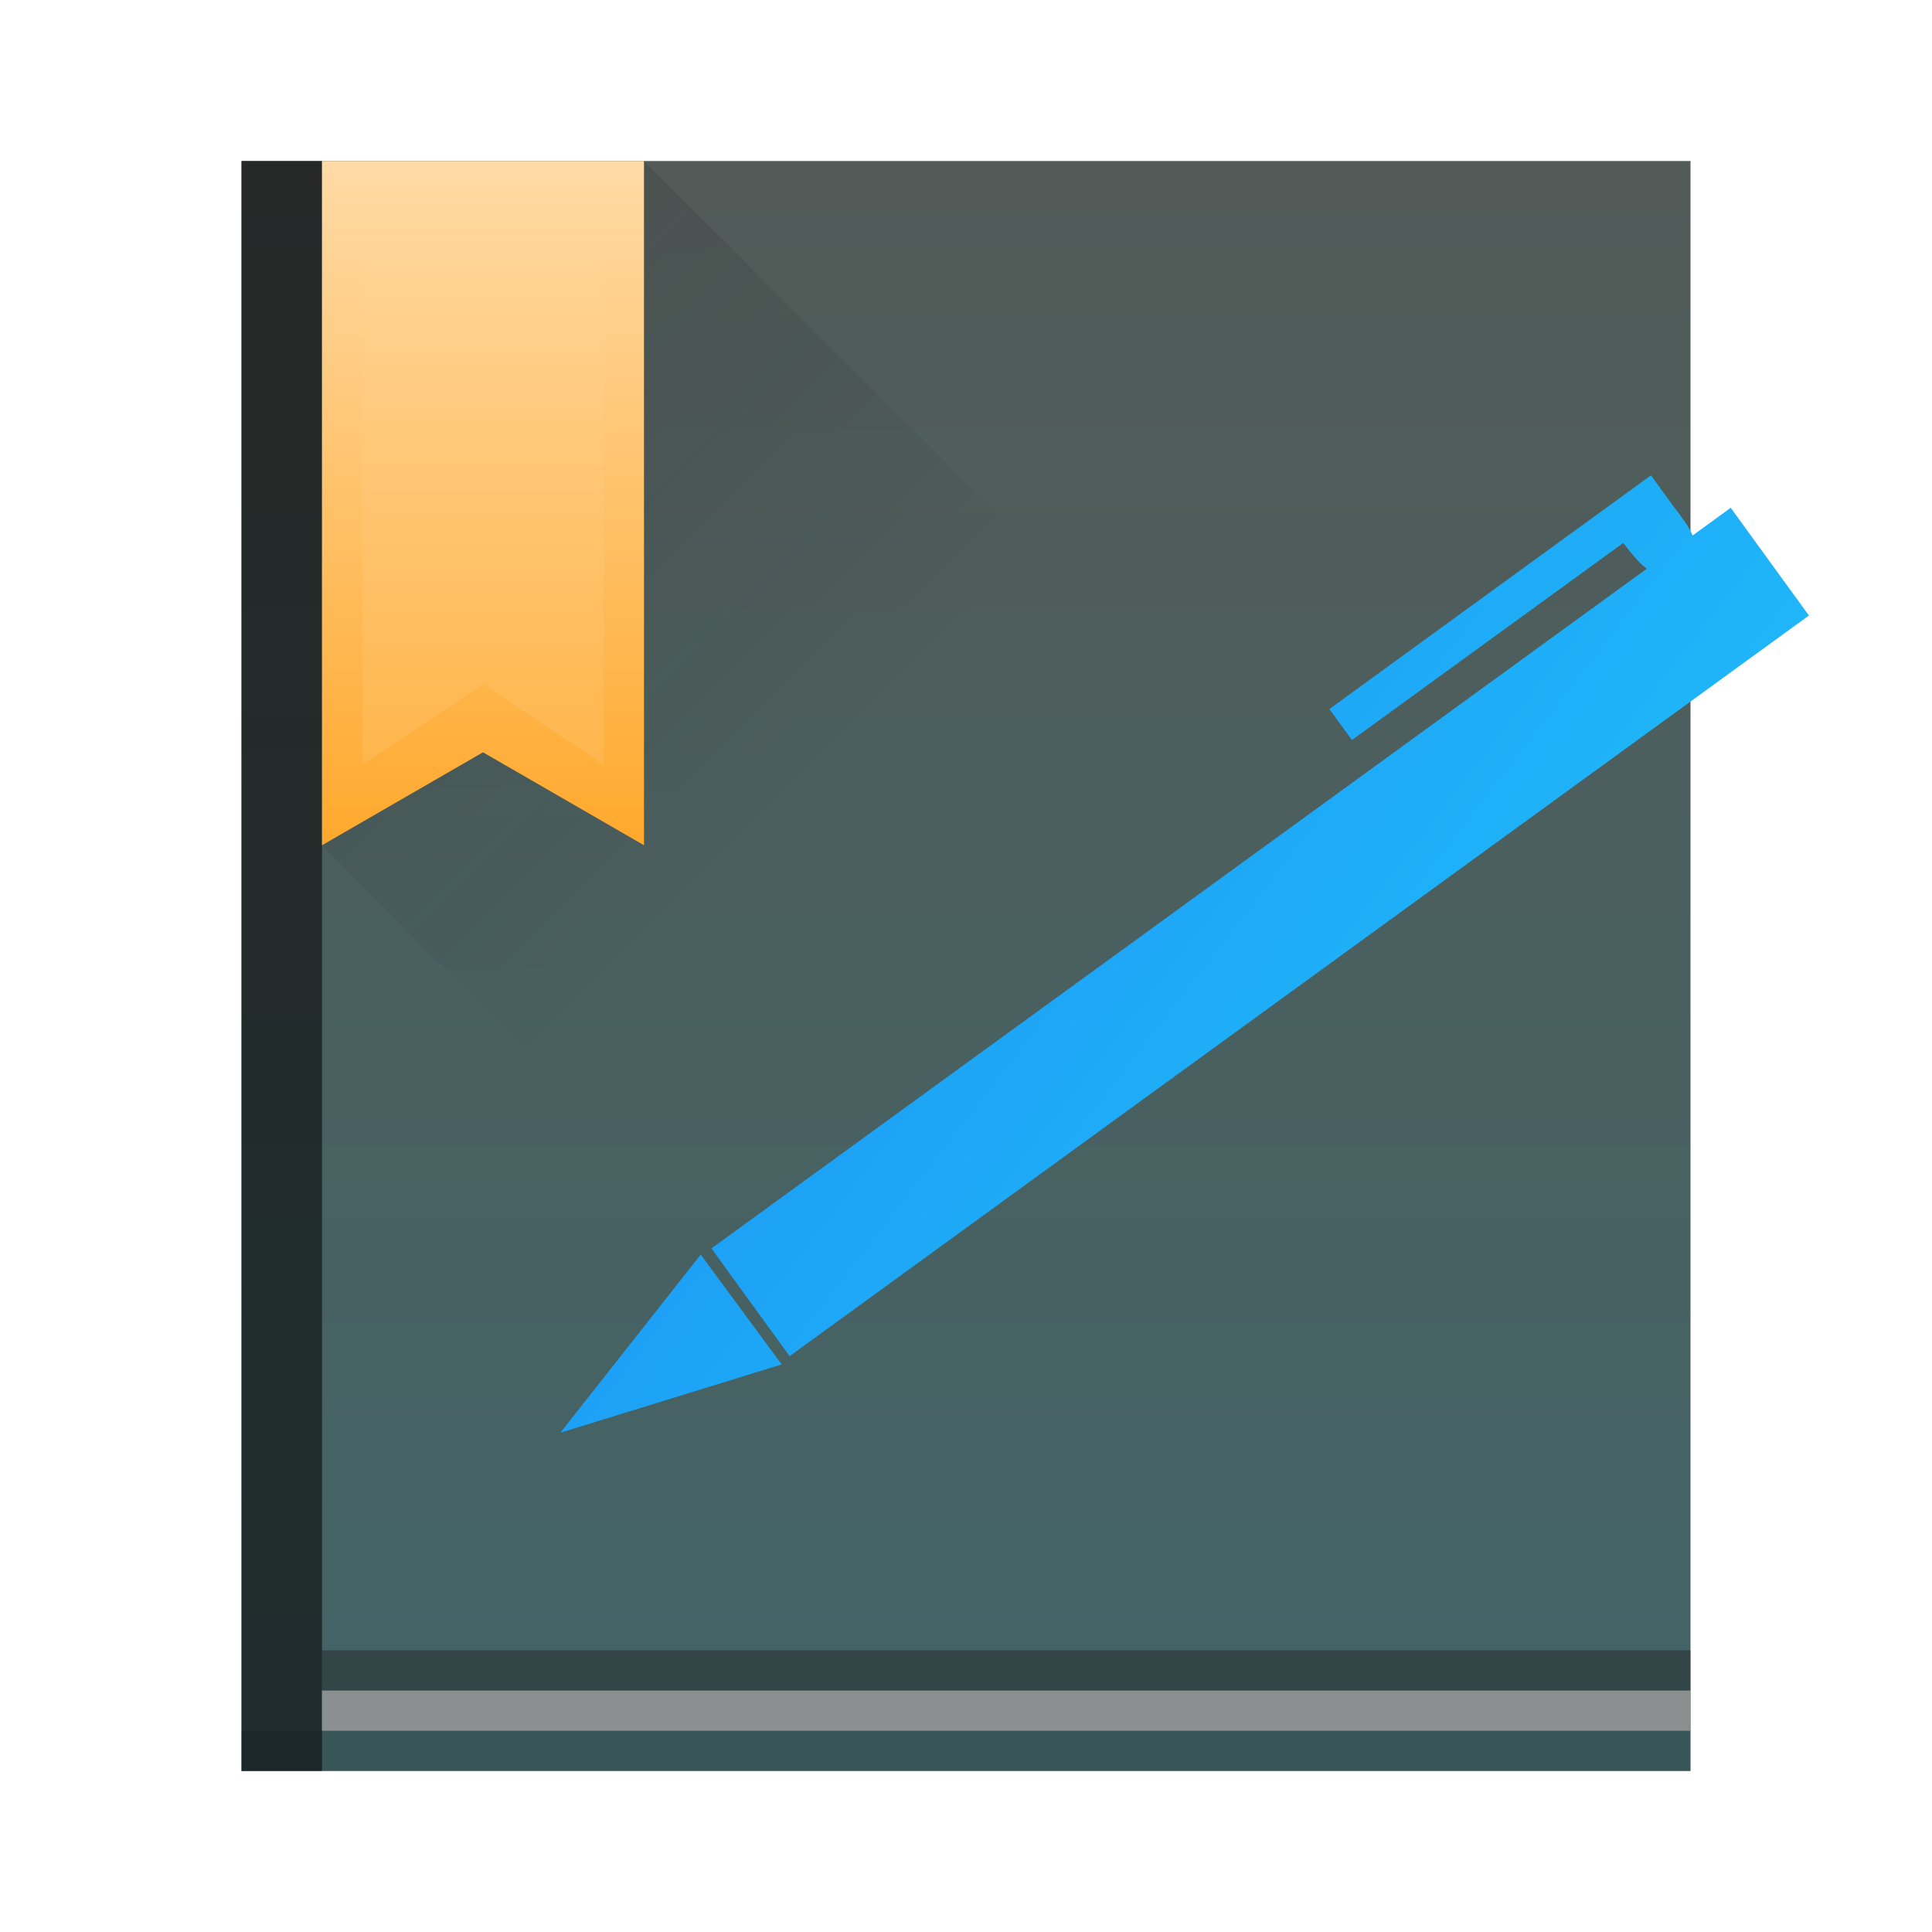
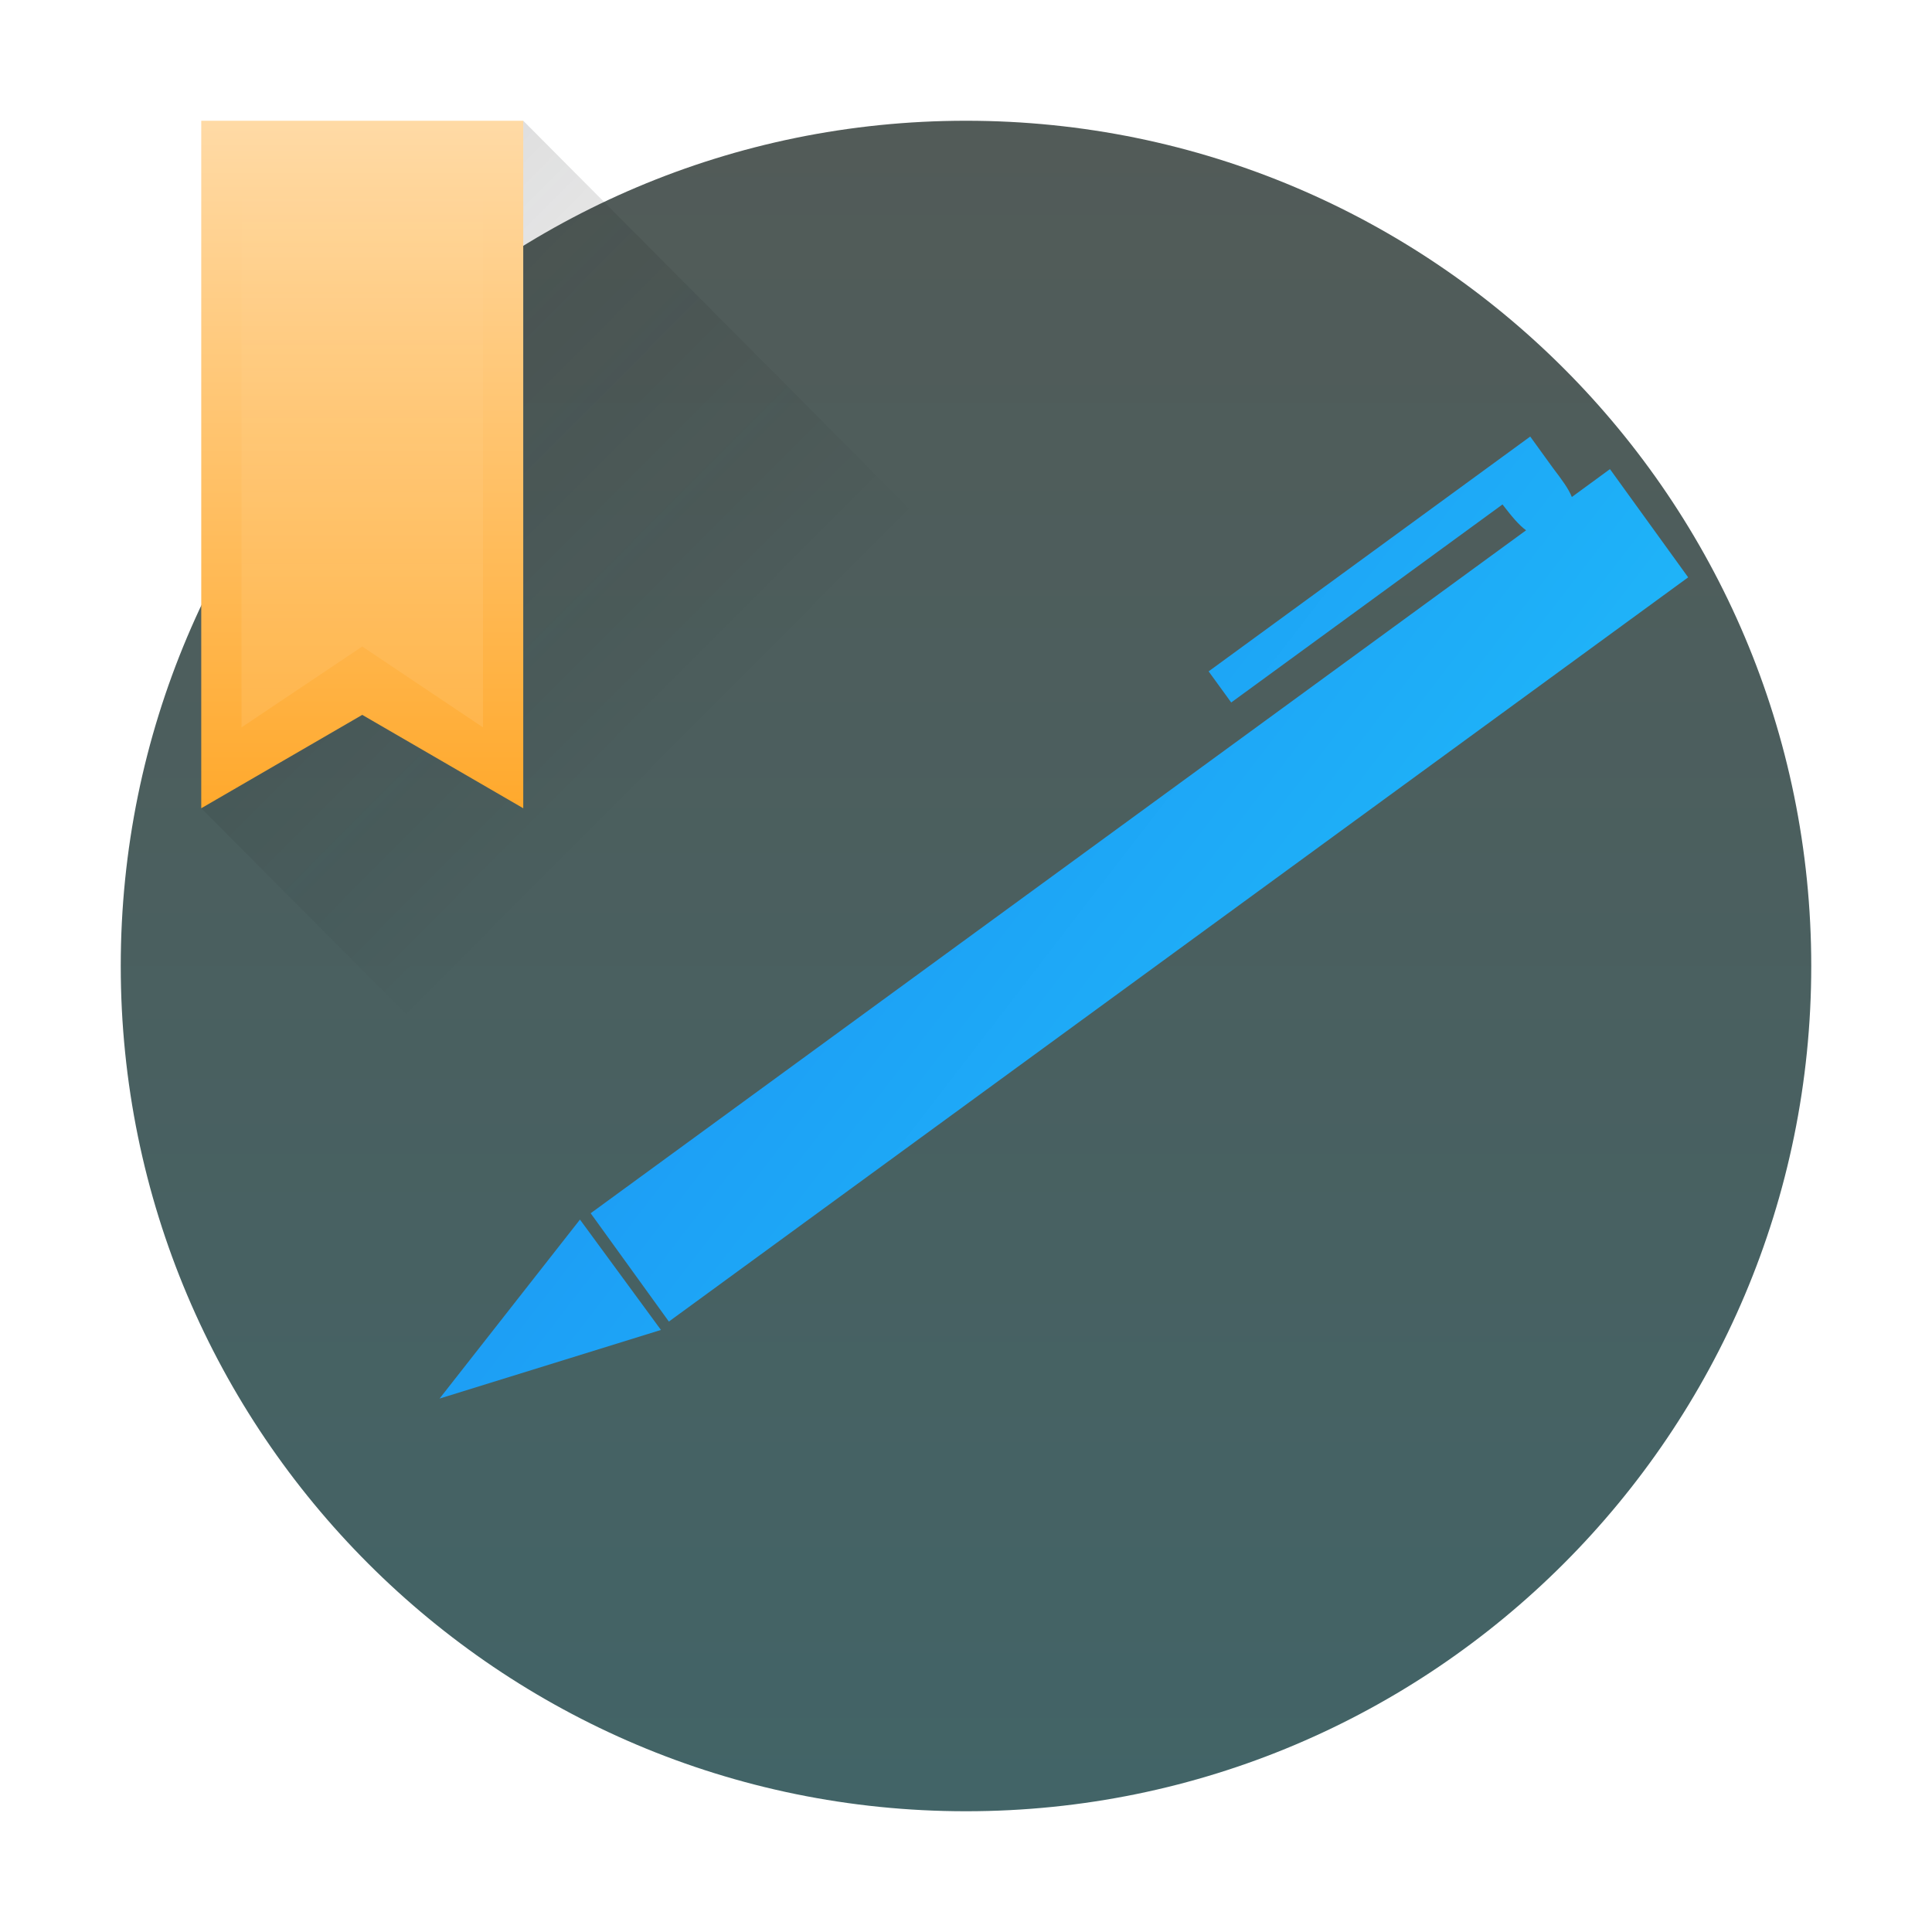
- <svg xmlns="http://www.w3.org/2000/svg" xmlns:xlink="http://www.w3.org/1999/xlink" width="48" height="48" version="1.1">
-   <defs>
+ <svg xmlns="http://www.w3.org/2000/svg" xmlns:xlink="http://www.w3.org/1999/xlink" width="48" height="48" version="1.1" id="svg3539">
+   <defs id="defs3519">
    <linearGradient id="linearGradient4191">
-       <stop style="stop-color:#ffa92d;stop-opacity:1" offset="0" />
-       <stop style="stop-color:#ffdaa5;stop-opacity:1" offset="1" />
+       <stop style="stop-color:#ffa92d;stop-opacity:1" offset="0" id="stop3490" />
+       <stop style="stop-color:#ffdaa5;stop-opacity:1" offset="1" id="stop3492" />
    </linearGradient>
    <linearGradient id="0">
-       <stop offset="0" stop-color="#ffffff" />
-       <stop offset="1" stop-color="#ffffff" stop-opacity="0" />
+       <stop offset="0" stop-color="#ffffff" id="stop3495" />
+       <stop offset="1" stop-color="#ffffff" stop-opacity="0" id="stop3497" />
    </linearGradient>
-     <linearGradient xlink:href="#2" id="1" y1="543.798" x2="0" y2="503.798" gradientUnits="userSpaceOnUse" gradientTransform="matrix(1.125001,0,0,1,-435.6434,-499.798)" />
+     <linearGradient xlink:href="#2" id="1" y1="543.798" x2="0" y2="503.798" gradientUnits="userSpaceOnUse" gradientTransform="matrix(1.312503,0,0,1.05,-512.251,-525.9881)" />
    <linearGradient id="2">
-       <stop stop-color="#426467" />
-       <stop offset="1" stop-color="#525b58" />
+       <stop stop-color="#426467" id="stop3501" />
+       <stop offset="1" stop-color="#525b58" id="stop3503" />
    </linearGradient>
-     <linearGradient xlink:href="#0" id="5" y1="527.798" x2="0" y2="504.798" gradientUnits="userSpaceOnUse" gradientTransform="translate(-384.5714,-499.798)" />
+     <linearGradient xlink:href="#0" id="5" y1="527.798" x2="0" y2="504.798" gradientUnits="userSpaceOnUse" gradientTransform="matrix(1,0,0,1.004785,-387.5714,-503.2085)" />
    <linearGradient id="6" y1="-.883" x1="-41.26" y2="37.956" x2="-2.994" gradientUnits="userSpaceOnUse" gradientTransform="translate(-1.01,-1.022)">
-       <stop stop-color="#21c9fb" />
-       <stop offset="1" stop-color="#1a86f2" />
+       <stop stop-color="#21c9fb" id="stop3507" />
+       <stop offset="1" stop-color="#1a86f2" id="stop3509" />
    </linearGradient>
-     <linearGradient xlink:href="#6" id="7" x1="45" y1="36" x2="14" y2="12" gradientUnits="userSpaceOnUse" />
-     <linearGradient xlink:href="#linearGradient4191" id="linearGradient4197" x1="13.813" y1="20.942" x2="13.813" y2="4.102" gradientUnits="userSpaceOnUse" gradientTransform="translate(-2,0)" />
-     <linearGradient id="b" y1="4" x1="8" y2="18" gradientUnits="userSpaceOnUse" x2="22">
-       <stop stop-color="#292c2f" />
-       <stop offset="1" stop-opacity="0" />
+     <linearGradient xlink:href="#6" id="7" x1="45" y1="36" x2="14" y2="12" gradientUnits="userSpaceOnUse" gradientTransform="matrix(1,0,0,1.004785,-3,-1.019139)" />
+     <linearGradient xlink:href="#linearGradient4191" id="linearGradient4197" x1="13.813" y1="20.942" x2="13.813" y2="4.102" gradientUnits="userSpaceOnUse" gradientTransform="matrix(1,0,0,1.004785,-5,-1.019139)" />
+     <linearGradient id="b" y1="4" x1="8" y2="18" gradientUnits="userSpaceOnUse" x2="22" gradientTransform="matrix(1,0,0,1.004785,-3,-1.019139)">
+       <stop stop-color="#292c2f" id="stop3514" />
+       <stop offset="1" stop-opacity="0" id="stop3516" />
    </linearGradient>
  </defs>
-   <rect style="fill:url(#1)" rx="0" y="4" x="6" height="40" width="36" />
-   <rect style="fill:#000000;fill-opacity:1;opacity:0.15" width="36" height="1" x="6" y="43" />
-   <rect width="2" height="40" x="6" y="4" style="opacity:0.6;fill:#080809" />
-   <rect style="fill:#8b8f8f" y="42" x="8" height="1" width="34" />
-   <rect style="fill:#212323;fill-opacity:0.452" y="41" x="8" height="1" width="34" />
-   <path style="fill:url(#linearGradient4197);fill-opacity:1" d="M 8,4 8,21 12,18.691 16,21 16,4 8,4 Z" />
-   <path style="opacity:0.15;fill:url(#5)" d="m 9,4 6,0 0,15 -3,-2 -3,2 z" />
-   <path style="fill:url(#7);fill-rule:evenodd" d="m 41.018,11.809 -7.99,5.807 0.561,0.77 6.74,-4.896 c 0.233,0.3 0.409,0.512 0.586,0.639 l -23.24,16.887 1.943,2.678 25.324,-18.402 -1.943,-2.676 -0.947,0.689 c -0.081,-0.205 -0.249,-0.429 -0.473,-0.723 l -0.561,-0.771 z m -23.609,19.361 -3.488,4.426 5.5,-1.697 -2.012,-2.729 z" />
-   <path style="opacity:0.2;fill:url(#b);fill-rule:evenodd" d="M 16,4 16,21 12,18.691 8,21 31,44 42,44 42,30 Z" />
+   <rect style="fill:url(#1);stroke-width:1.107" rx="21" y="3" x="3" height="42" width="42" id="rect3521" ry="21" />
+   <path style="fill:url(#linearGradient4197);fill-opacity:1;stroke-width:1.002" d="m 5,3 v 17.081 l 4,-2.32 4,2.32 V 3 Z" id="path3531" />
+   <path style="opacity:0.15;fill:url(#5);stroke-width:1.002" d="m 6,3 h 6 v 15.072 l -3,-2.01 -3,2.01 z" id="path3533" />
+   <path style="fill:url(#7);fill-rule:evenodd;stroke-width:1.002" d="m 38.018,10.846 -7.99,5.834 0.561,0.773 6.74,-4.92 c 0.233,0.302 0.409,0.514 0.586,0.642 l -23.24,16.968 1.943,2.691 25.324,-18.49 -1.943,-2.689 -0.947,0.693 c -0.081,-0.206 -0.249,-0.431 -0.473,-0.726 z m -23.609,19.454 -3.488,4.447 5.5,-1.705 z" id="path3535" />
+   <path style="opacity:0.2;fill:url(#b);fill-rule:evenodd;stroke-width:1.002" d="M 13,3 V 20.081 L 9,17.761 5,20.081 28,43.191 H 39 V 29.124 Z" id="path3537" />
</svg>
